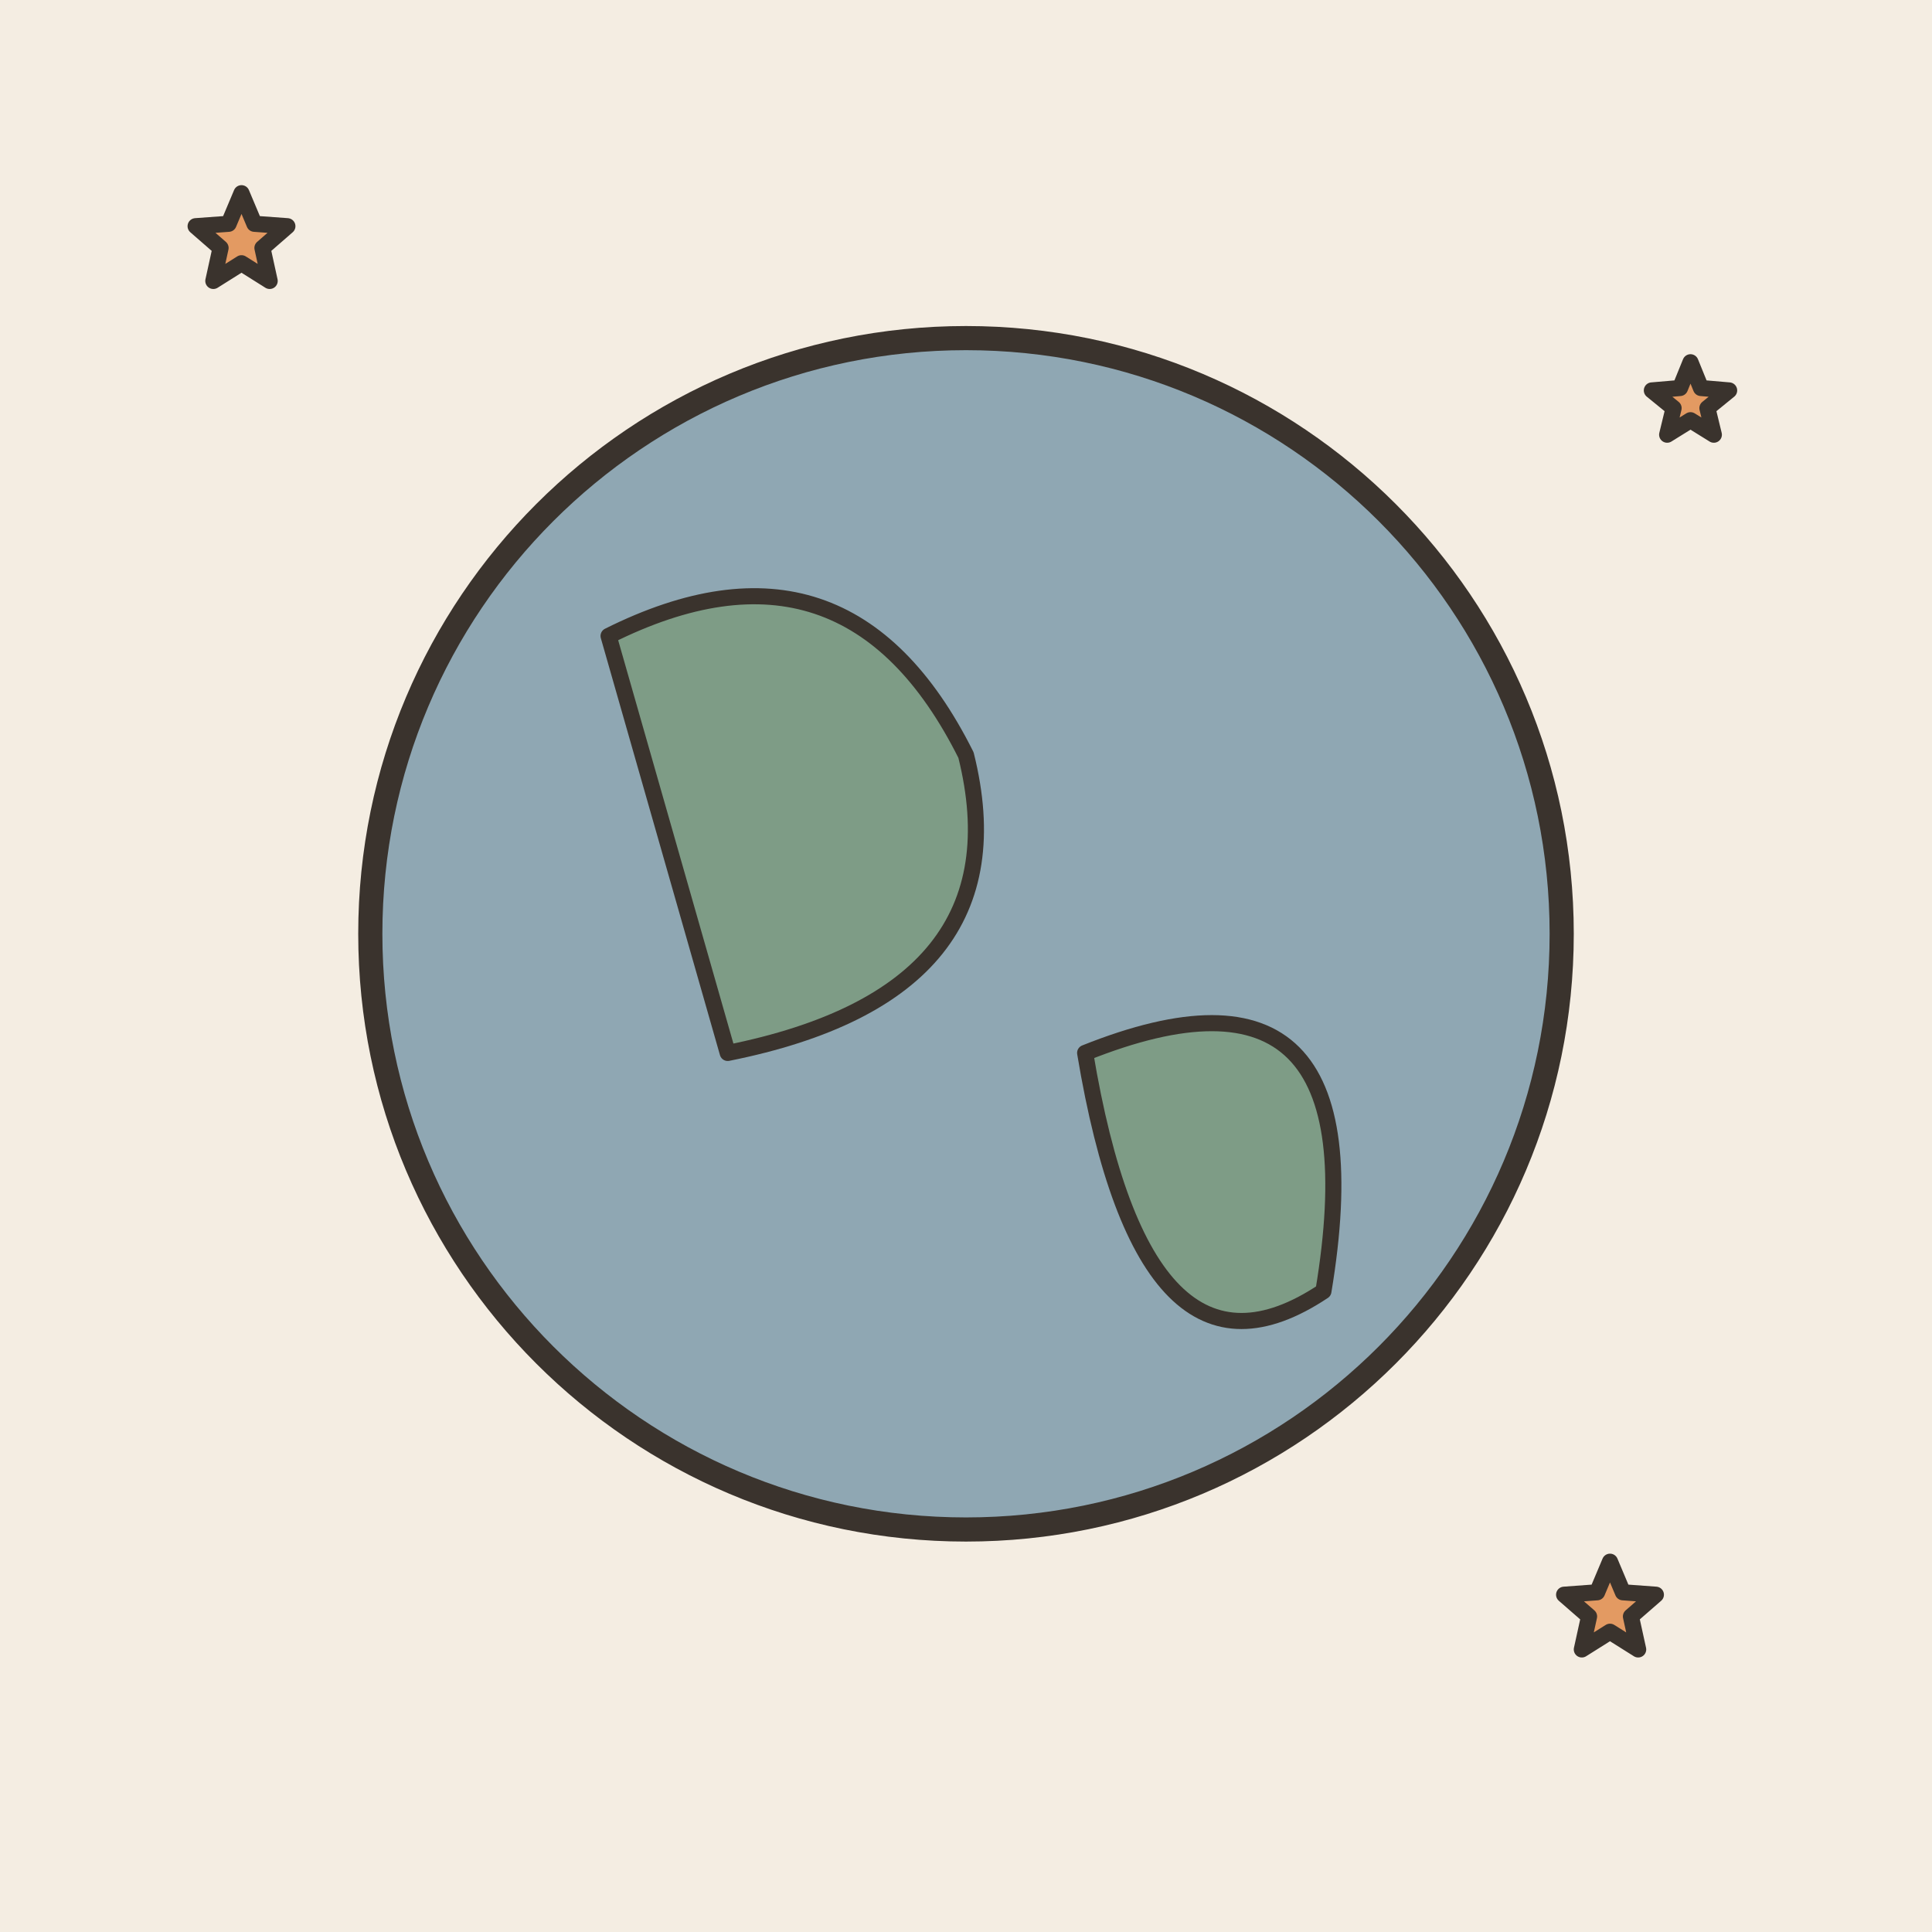
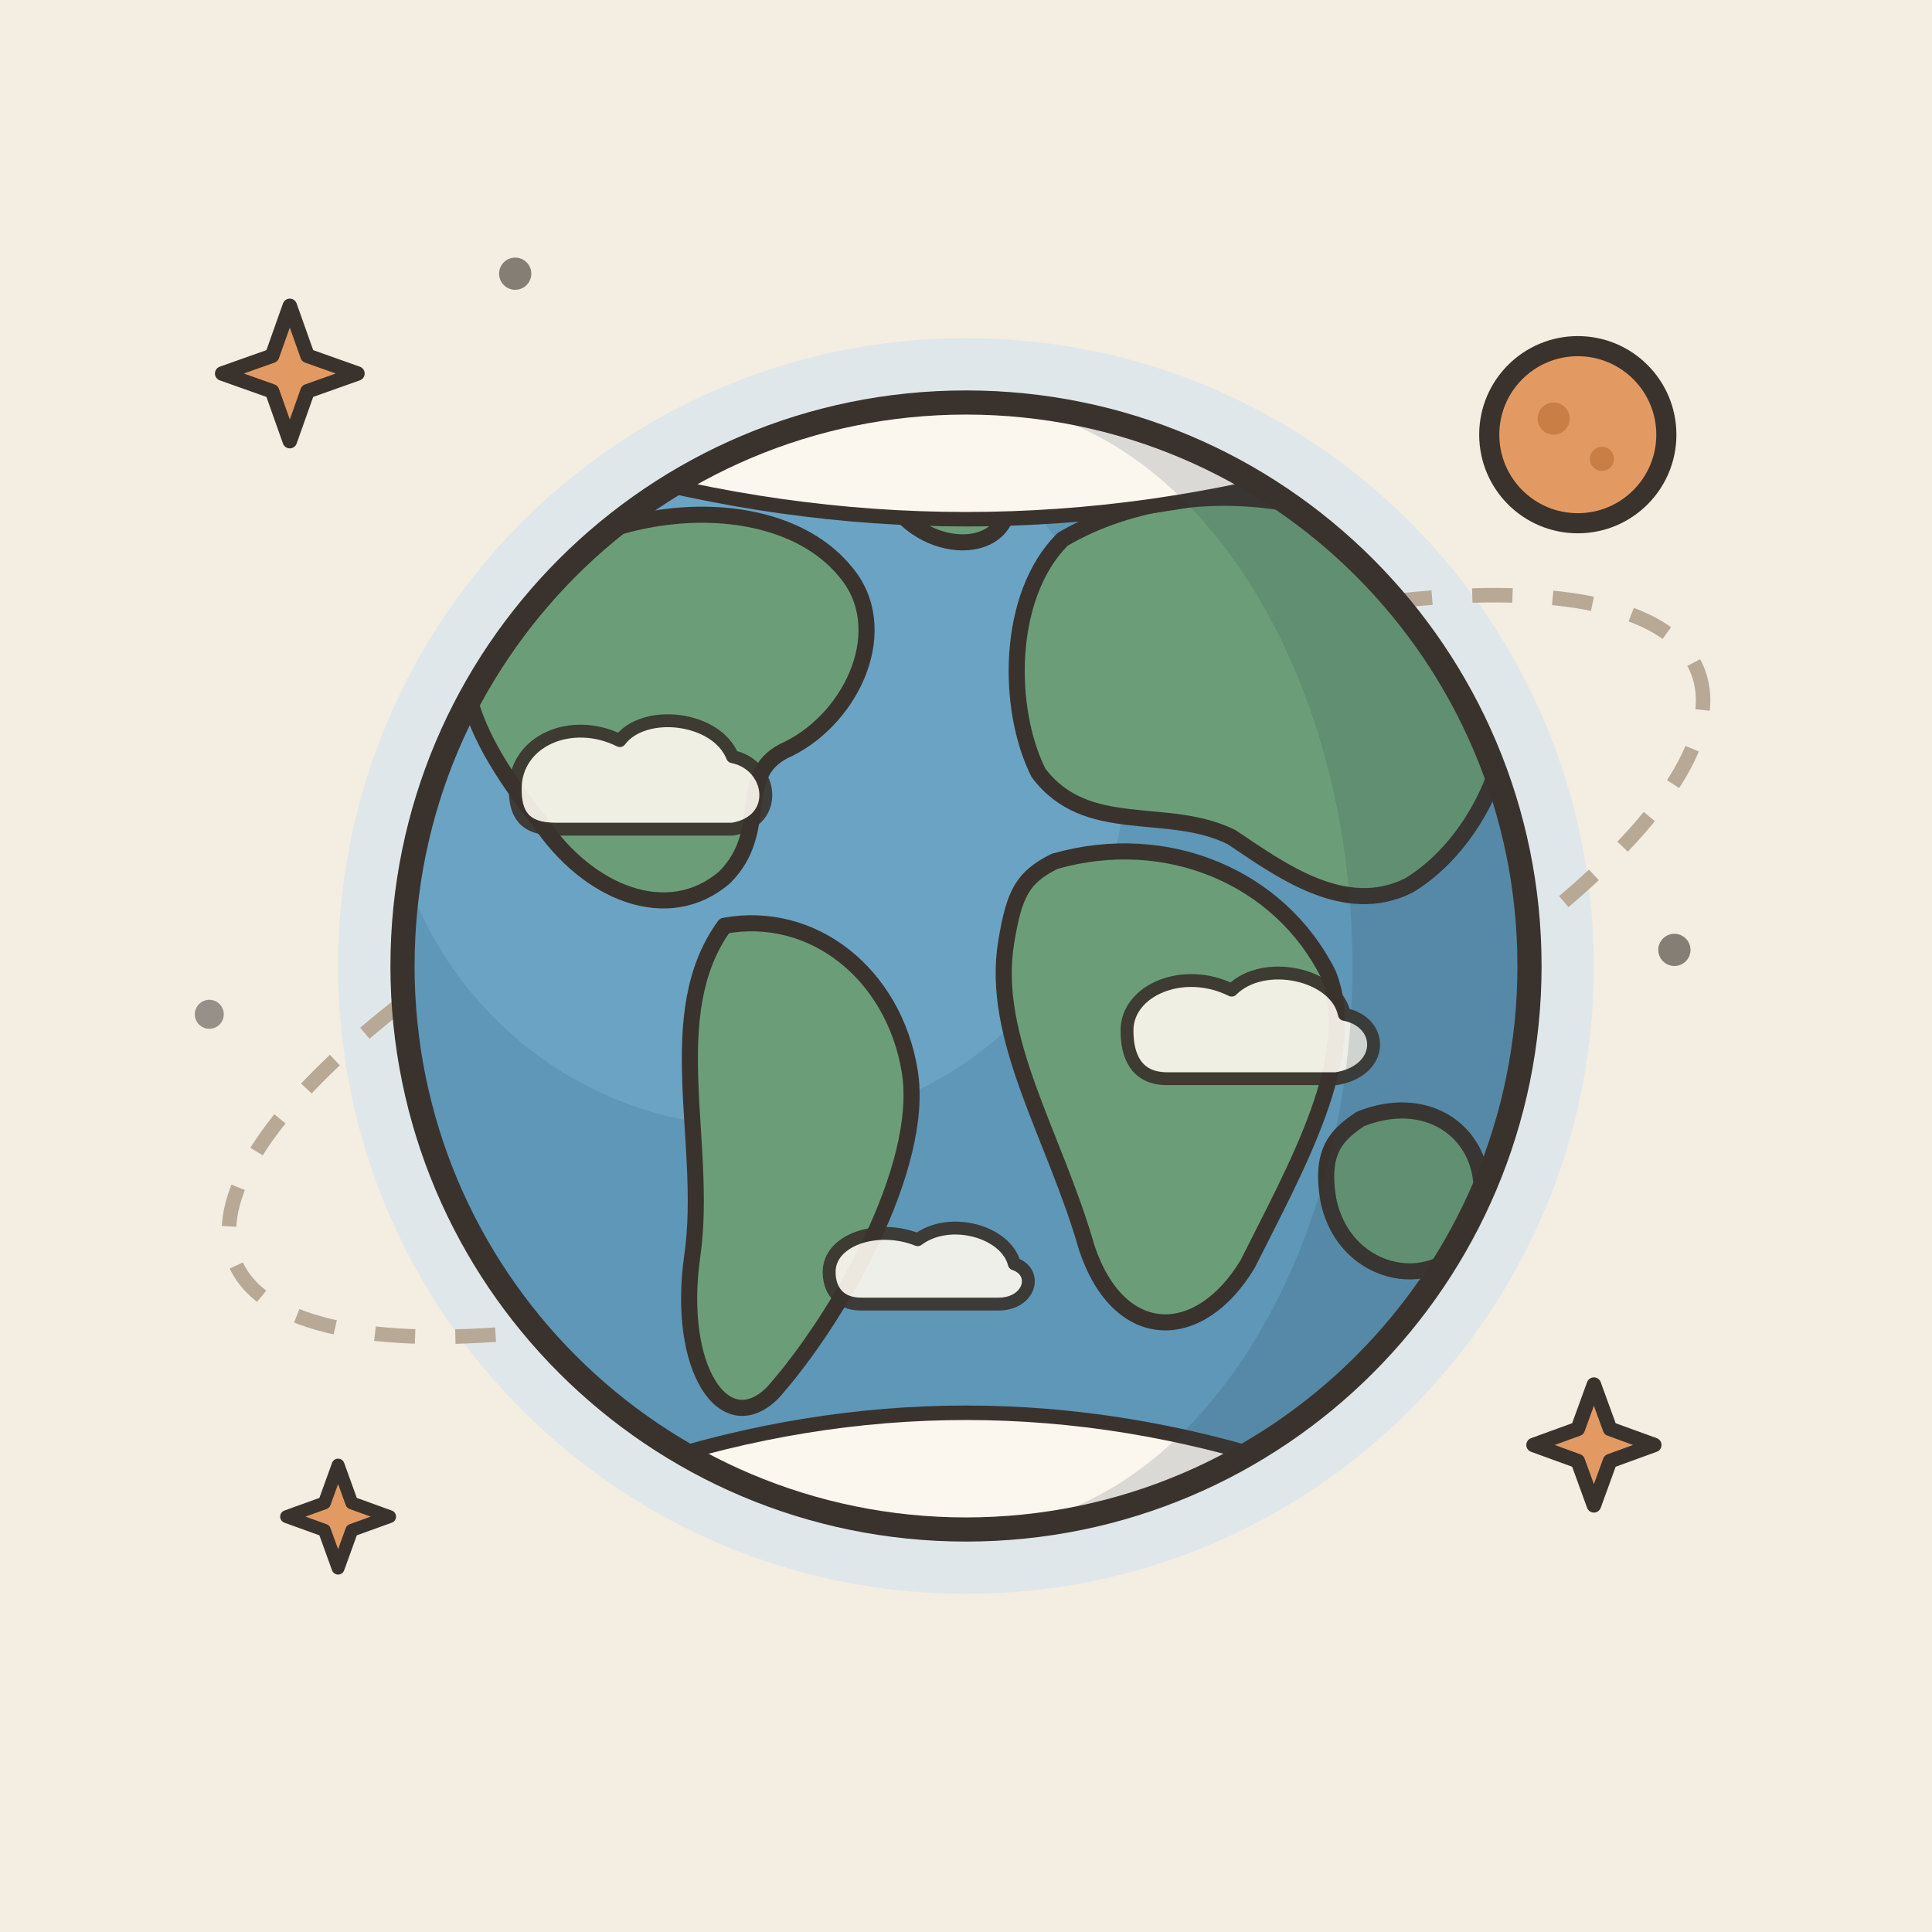
<svg xmlns="http://www.w3.org/2000/svg" viewBox="0 0 240 240" data-style="editorial">
+   <defs>
+     <clipPath id="earthClip">
+       <circle cx="120" cy="120" r="70" />
+     </clipPath>
+   </defs>
  <rect width="240" height="240" fill="#F4EDE2" />
-   <circle cx="120" cy="116" r="74" fill="#8FA7B3" stroke="#3A332D" stroke-width="3" stroke-linecap="round" stroke-linejoin="round" />
-   <path d="M75.6 79Q105.2 64.2 120 93.8Q127.4 123.4 90.4 130.8Z" fill="#7E9C86" stroke="#3A332D" stroke-width="2" stroke-linecap="round" stroke-linejoin="round" />
-   <path d="M134.8 130.8Q171.8 116 164.4 160.4Q142.2 175.2 134.8 130.8Z" fill="#7E9C86" stroke="#3A332D" stroke-width="2" stroke-linecap="round" stroke-linejoin="round" />
-   <path d="M30.0 24.0L31.6 27.8L35.7 28.1L32.6 30.8L33.5 34.9L30.0 32.7L26.5 34.9L27.4 30.8L24.3 28.1L28.4 27.8Z" fill="#E39A62" stroke="#3A332D" stroke-width="2" stroke-linecap="round" stroke-linejoin="round" />
-   <path d="M210.0 45.0L211.3 48.2L214.8 48.5L212.1 50.7L212.9 54.0L210.0 52.2L207.1 54.0L207.9 50.7L205.2 48.5L208.7 48.2Z" fill="#E39A62" stroke="#3A332D" stroke-width="2" stroke-linecap="round" stroke-linejoin="round" />
-   <path d="M200.0 194.0L201.6 197.8L205.7 198.1L202.6 200.8L203.5 204.9L200.0 202.7L196.5 204.9L197.4 200.8L194.3 198.1L198.4 197.8Z" fill="#E39A62" stroke="#3A332D" stroke-width="2" stroke-linecap="round" stroke-linejoin="round" />
+   <circle cx="120" cy="120" r="78" fill="#D9E6EC" opacity="0.75" />
+   <ellipse cx="120" cy="120" rx="98" ry="30" fill="none" stroke="#B8A996" stroke-width="1.8" stroke-dasharray="5 5" transform="rotate(-22 120 120)" />
+   <circle cx="120" cy="120" r="70" fill="#5E97B8" />
+   <g clip-path="url(#earthClip)">
+     <circle cx="94" cy="94" r="46" fill="#78AFCF" opacity="0.5" />
+     <g fill="#6B9E78" stroke="#3A332D" stroke-width="2" stroke-linejoin="round" stroke-linecap="round">
+       <path d="M 60 76 C 72 62 96 60 105 71 C 111 78 106 89 98 93 C 91 96 96 103 90 109 C 83 115 73 111 67 102 C 59 92 55 83 60 76 Z" />
+       <path d="M 90 115 C 101 113 111 121 113 133 C 115 145 104 164 96 173 C 90 179 84 170 86 156 C 88 142 82 126 90 115 Z" />
+       <path d="M 109 58 C 117 54 127 56 125 64 C 123 70 111 68 109 58 Z" />
+       <path d="M 132 67 C 149 57 175 62 185 78 C 191 88 185 104 175 110 C 167 114 159 108 153 104 C 145 100 135 104 129 96 C 125 88 125 74 132 67 Z" />
+       <path d="M 131 107 C 145 103 159 109 165 121 C 169 131 161 145 155 157 C 149 167 139 167 135 155 C 131 141 123 129 125 117 C 126 111 127 109 131 107 Z" />
+       <path d="M 169 139 C 179 135 187 143 183 153 C 179 161 167 159 165 149 C 164 143 166 141 169 139 Z" />
+     </g>
+     <g fill="#FBF6EE" stroke="#3A332D" stroke-width="1.8" stroke-linejoin="round">
+       <path d="M 74 58 Q 120 71 166 58 L 166 44 L 74 44 Z" />
+       <path d="M 80 182 Q 120 169 160 182 L 160 196 L 80 196 Z" />
+     </g>
+     <g fill="#FBF6EE" stroke="#3A332D" stroke-width="1.6" stroke-linejoin="round" opacity="0.92">
+       <path d="M 64 98 C 64 92 71 89 77 92 C 80 88 89 89 91 94 C 96 95 97 102 91 103 L 69 103 C 65 103 64 101 64 98 Z" />
+       <path d="M 140 128 C 140 123 147 120 153 123 C 157 119 166 121 167 126 C 172 127 172 133 166 134 L 145 134 C 141 134 140 131 140 128 Z" />
+       <path d="M 103 158 C 103 154 109 152 114 154 C 118 151 125 153 126 157 C 129 158 128 162 124 162 L 107 162 C 104 162 103 160 103 158 Z" />
+     </g>
+     <path d="M 120 50 A 70 70 0 0 1 120 190 A 48 70 0 0 0 120 50 Z" fill="#2A3E4C" opacity="0.16" />
+   </g>
+   <circle cx="120" cy="120" r="70" fill="none" stroke="#3A332D" stroke-width="3" />
+   <g transform="translate(196, 54)">
+     <circle cx="0" cy="0" r="11" fill="#E39A62" stroke="#3A332D" stroke-width="2.5" />
+     <circle cx="-3" cy="-2" r="2" fill="#C97E46" />
+     <circle cx="3" cy="3" r="1.5" fill="#C97E46" />
+   </g>
+   <path d="M 36 38 L 38.2 44.2 L 44.4 46.4 L 38.2 48.6 L 36 54.8 L 33.8 48.6 L 27.6 46.4 L 33.8 44.2 Z" fill="#E39A62" stroke="#3A332D" stroke-width="1.8" stroke-linejoin="round" />
+   <path d="M 42 182 L 43.7 186.7 L 48.4 188.4 L 43.7 190.1 L 42 194.8 L 40.3 190.1 L 35.6 188.4 L 40.3 186.7 Z" fill="#E39A62" stroke="#3A332D" stroke-width="1.6" stroke-linejoin="round" />
+   <path d="M 198 172 L 200 177.5 L 205.5 179.5 L 200 181.5 L 198 187 L 196 181.5 L 190.5 179.5 L 196 177.5 Z" fill="#E39A62" stroke="#3A332D" stroke-width="1.8" stroke-linejoin="round" />
+   <circle cx="64" cy="34" r="2" fill="#3A332D" opacity="0.6" />
+   <circle cx="208" cy="118" r="2" fill="#3A332D" opacity="0.6" />
+   <circle cx="26" cy="126" r="1.8" fill="#3A332D" opacity="0.5" />
</svg>
